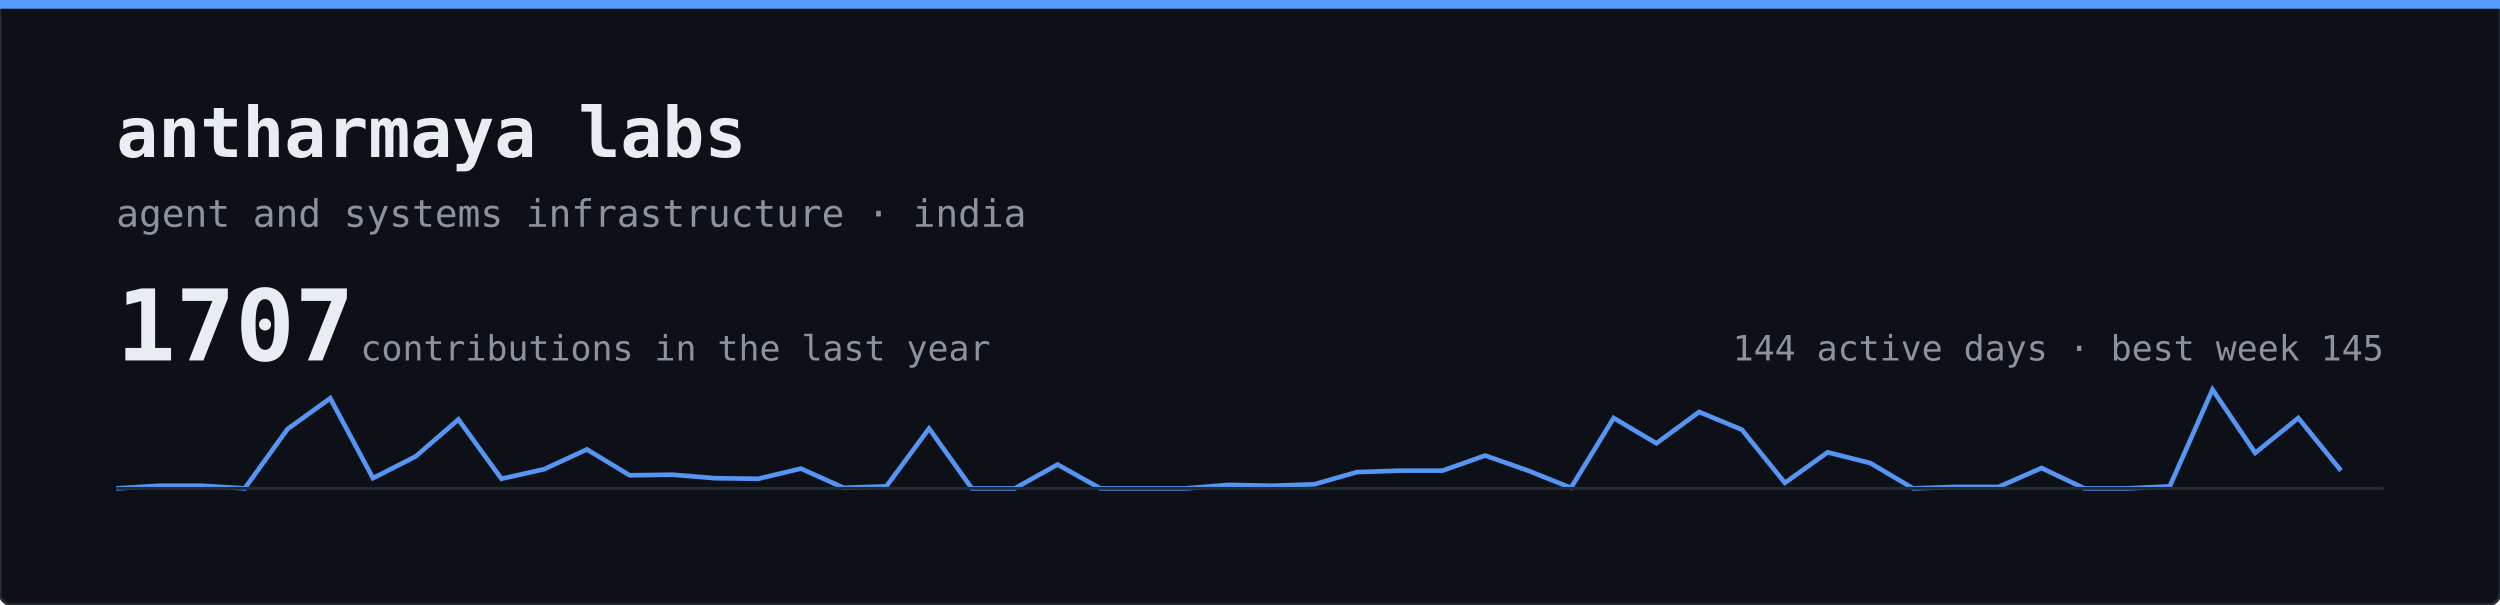
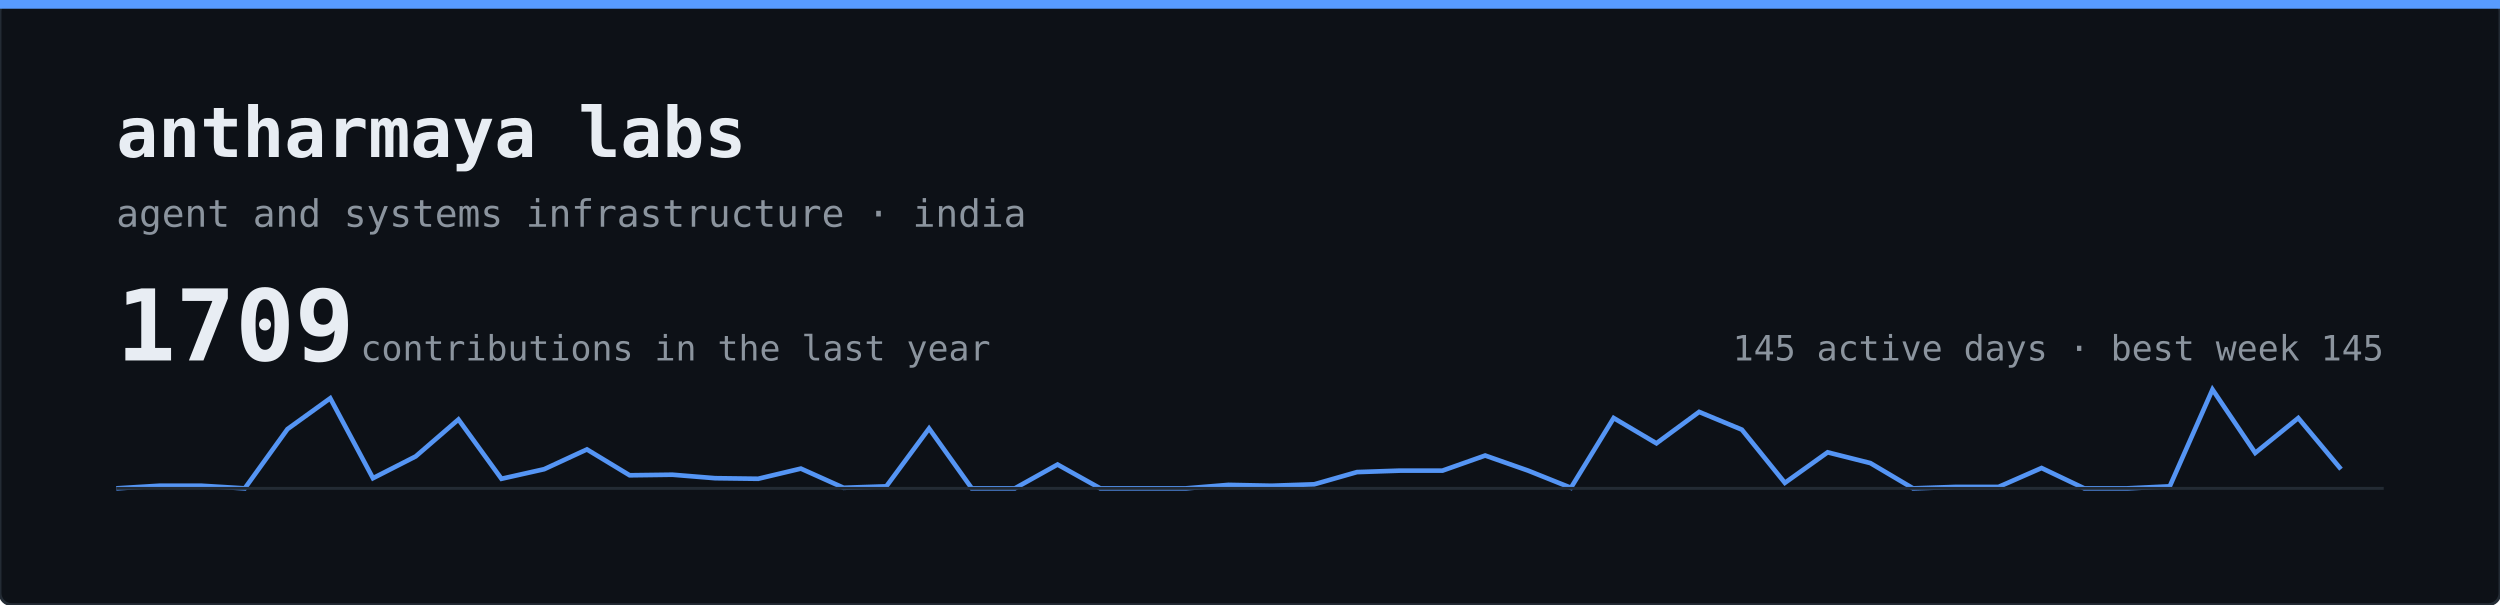
- <svg xmlns="http://www.w3.org/2000/svg" width="860" height="208" viewBox="0 0 860 208" role="img" aria-label="antharmaya labs. 1707 contributions in the last year.">
+ <svg xmlns="http://www.w3.org/2000/svg" width="860" height="208" viewBox="0 0 860 208" role="img" aria-label="antharmaya labs. 1709 contributions in the last year.">
  <rect width="860" height="208" rx="4" fill="#0d1117" stroke="#232b34" stroke-width="1" />
  <rect width="860" height="3" fill="#589bff" />
  <text x="40" y="54" font-family="ui-monospace,SFMono-Regular,'SF Mono','JetBrains Mono',Menlo,Consolas,'DejaVu Sans Mono',monospace" font-size="24" font-weight="700" fill="#e8edf3">antharmaya labs</text>
  <text x="40" y="78" font-family="ui-monospace,SFMono-Regular,'SF Mono','JetBrains Mono',Menlo,Consolas,'DejaVu Sans Mono',monospace" font-size="13" fill="#8b949e">agent and systems infrastructure · india</text>
-   <text x="40" y="124" font-family="ui-monospace,SFMono-Regular,'SF Mono','JetBrains Mono',Menlo,Consolas,'DejaVu Sans Mono',monospace" font-size="34" font-weight="700" fill="#e8edf3">1707</text>
+   <text x="40" y="124" font-family="ui-monospace,SFMono-Regular,'SF Mono','JetBrains Mono',Menlo,Consolas,'DejaVu Sans Mono',monospace" font-size="34" font-weight="700" fill="#e8edf3">1709</text>
  <text x="124" y="124" font-family="ui-monospace,SFMono-Regular,'SF Mono','JetBrains Mono',Menlo,Consolas,'DejaVu Sans Mono',monospace" font-size="12" fill="#8b949e">contributions in the last year</text>
-   <text x="820" y="124" font-family="ui-monospace,SFMono-Regular,'SF Mono','JetBrains Mono',Menlo,Consolas,'DejaVu Sans Mono',monospace" font-size="12" fill="#8b949e" text-anchor="end">144 active days  ·  best week 145</text>
-   <polyline points="40.0,168.0 54.7,167.1 69.4,167.1 84.2,168.0 98.9,147.6 113.6,137.0 128.3,164.5 143.0,157.0 157.7,144.3 172.5,164.7 187.2,161.4 201.9,154.6 216.6,163.5 231.3,163.3 246.0,164.5 260.8,164.7 275.5,161.2 290.2,167.8 304.9,167.3 319.6,147.4 334.3,168.0 349.1,168.0 363.8,159.8 378.5,168.0 393.2,168.0 407.9,168.0 422.6,166.8 437.4,167.1 452.1,166.6 466.8,162.4 481.5,161.9 496.2,161.9 510.9,156.7 525.7,161.9 540.4,167.8 555.1,143.8 569.8,152.5 584.5,141.7 599.2,147.8 614.0,166.1 628.7,155.6 643.4,159.3 658.1,168.0 672.8,167.5 687.5,167.5 702.3,161.0 717.0,168.0 731.7,168.0 746.4,167.3 761.1,134.0 775.8,155.8 790.6,143.8 805.3,161.9" fill="none" stroke="#589bff" stroke-width="1.6" opacity="0.95" />
+   <text x="820" y="124" font-family="ui-monospace,SFMono-Regular,'SF Mono','JetBrains Mono',Menlo,Consolas,'DejaVu Sans Mono',monospace" font-size="12" fill="#8b949e" text-anchor="end">145 active days  ·  best week 145</text>
+   <polyline points="40.0,168.0 54.7,167.1 69.4,167.1 84.2,168.0 98.9,147.6 113.6,137.0 128.3,164.5 143.0,157.0 157.7,144.3 172.5,164.7 187.2,161.4 201.9,154.6 216.6,163.5 231.3,163.3 246.0,164.5 260.8,164.7 275.5,161.2 290.2,167.8 304.9,167.3 319.6,147.4 334.3,168.0 349.1,168.0 363.8,159.8 378.5,168.0 393.2,168.0 407.9,168.0 422.6,166.8 437.4,167.1 452.1,166.6 466.8,162.4 481.5,161.9 496.2,161.9 510.9,156.7 525.7,161.9 540.4,167.8 555.1,143.8 569.8,152.5 584.5,141.7 599.2,147.8 614.0,166.1 628.7,155.6 643.4,159.3 658.1,168.0 672.8,167.5 687.5,167.5 702.3,161.0 717.0,168.0 731.7,168.0 746.4,167.3 761.1,134.0 775.8,155.8 790.6,143.8 805.3,161.4" fill="none" stroke="#589bff" stroke-width="1.6" opacity="0.95" />
  <line x1="40" y1="168" x2="820" y2="168" stroke="#232b34" stroke-width="1" />
</svg>
